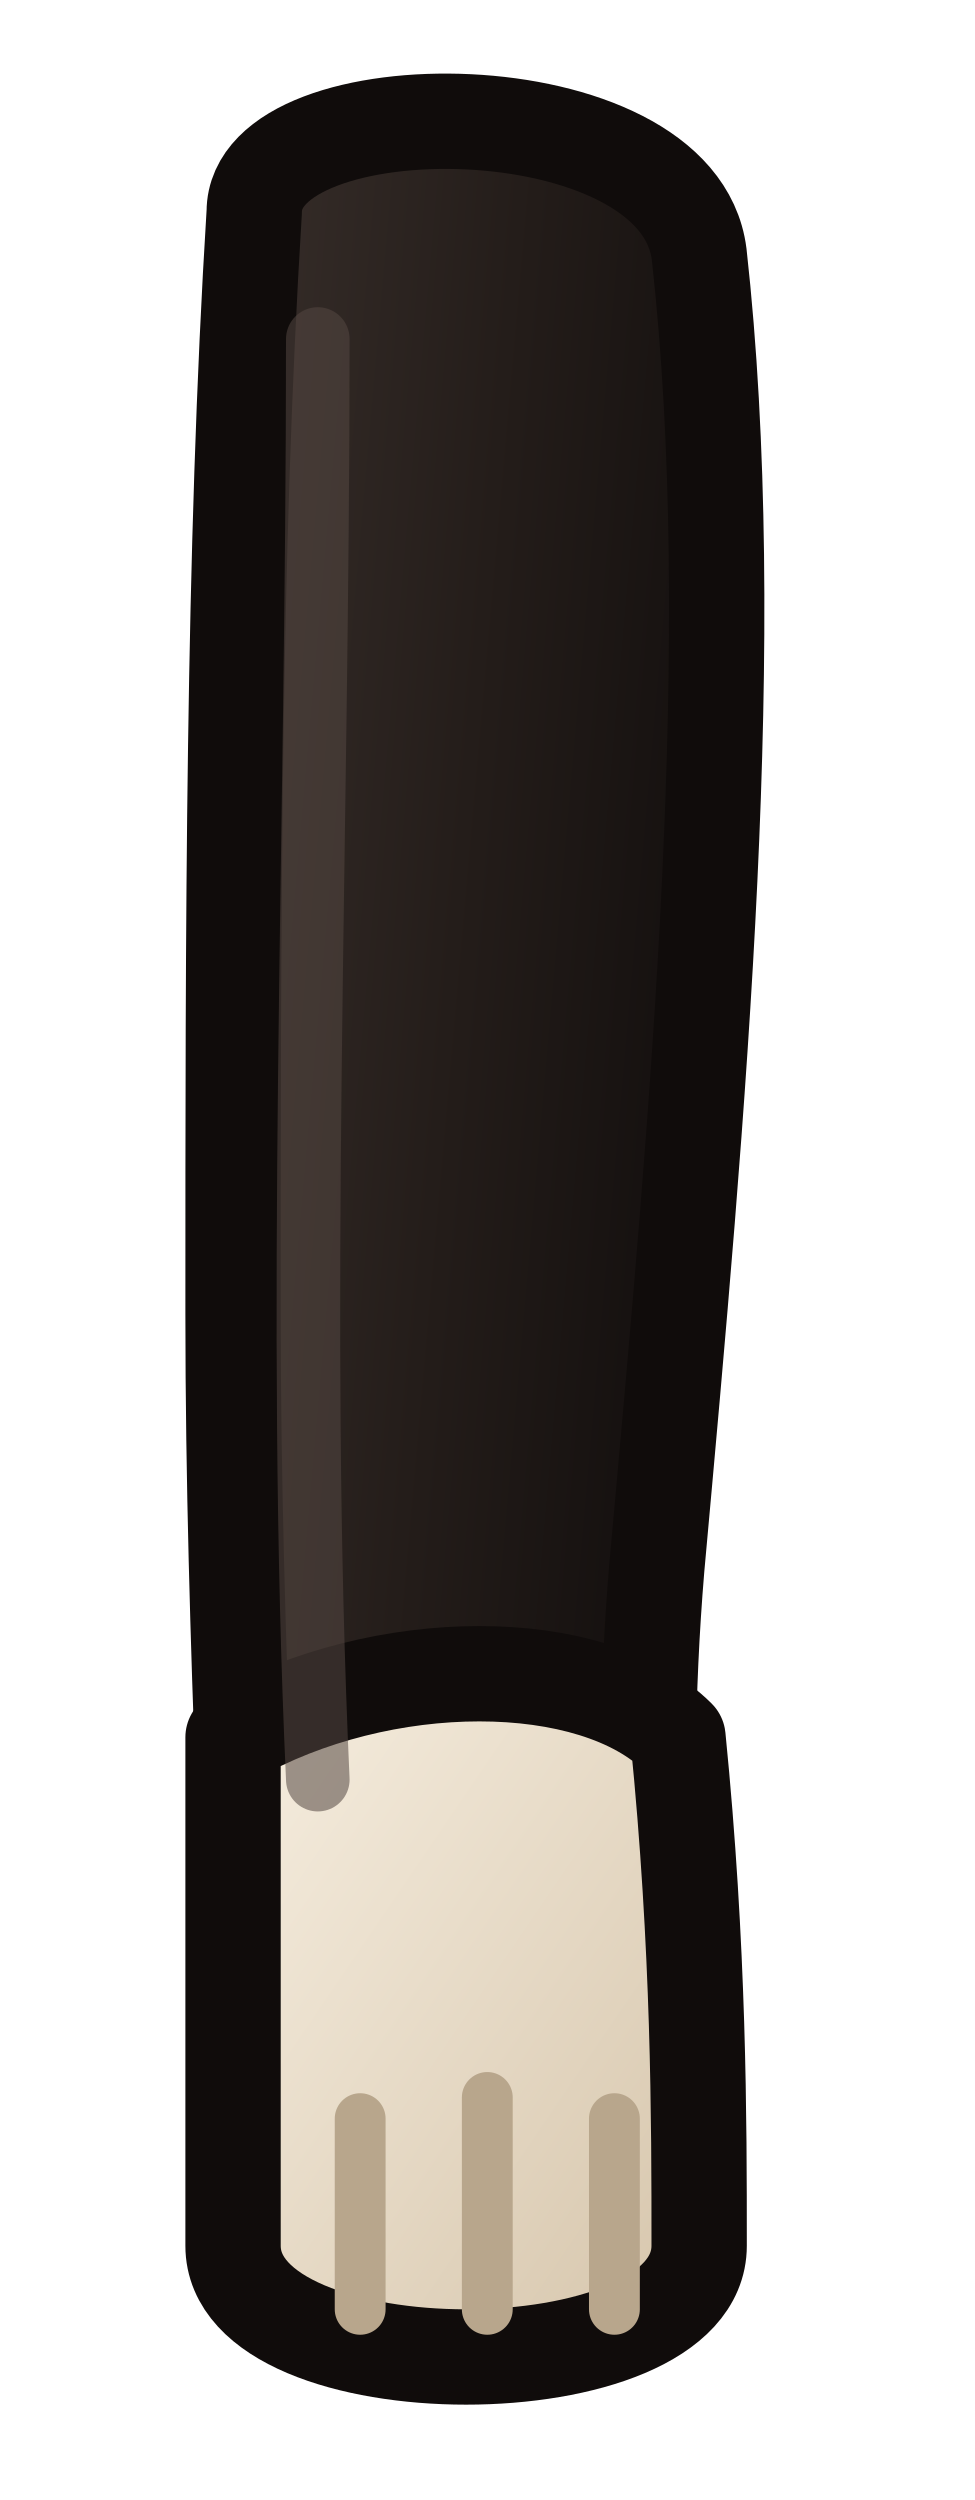
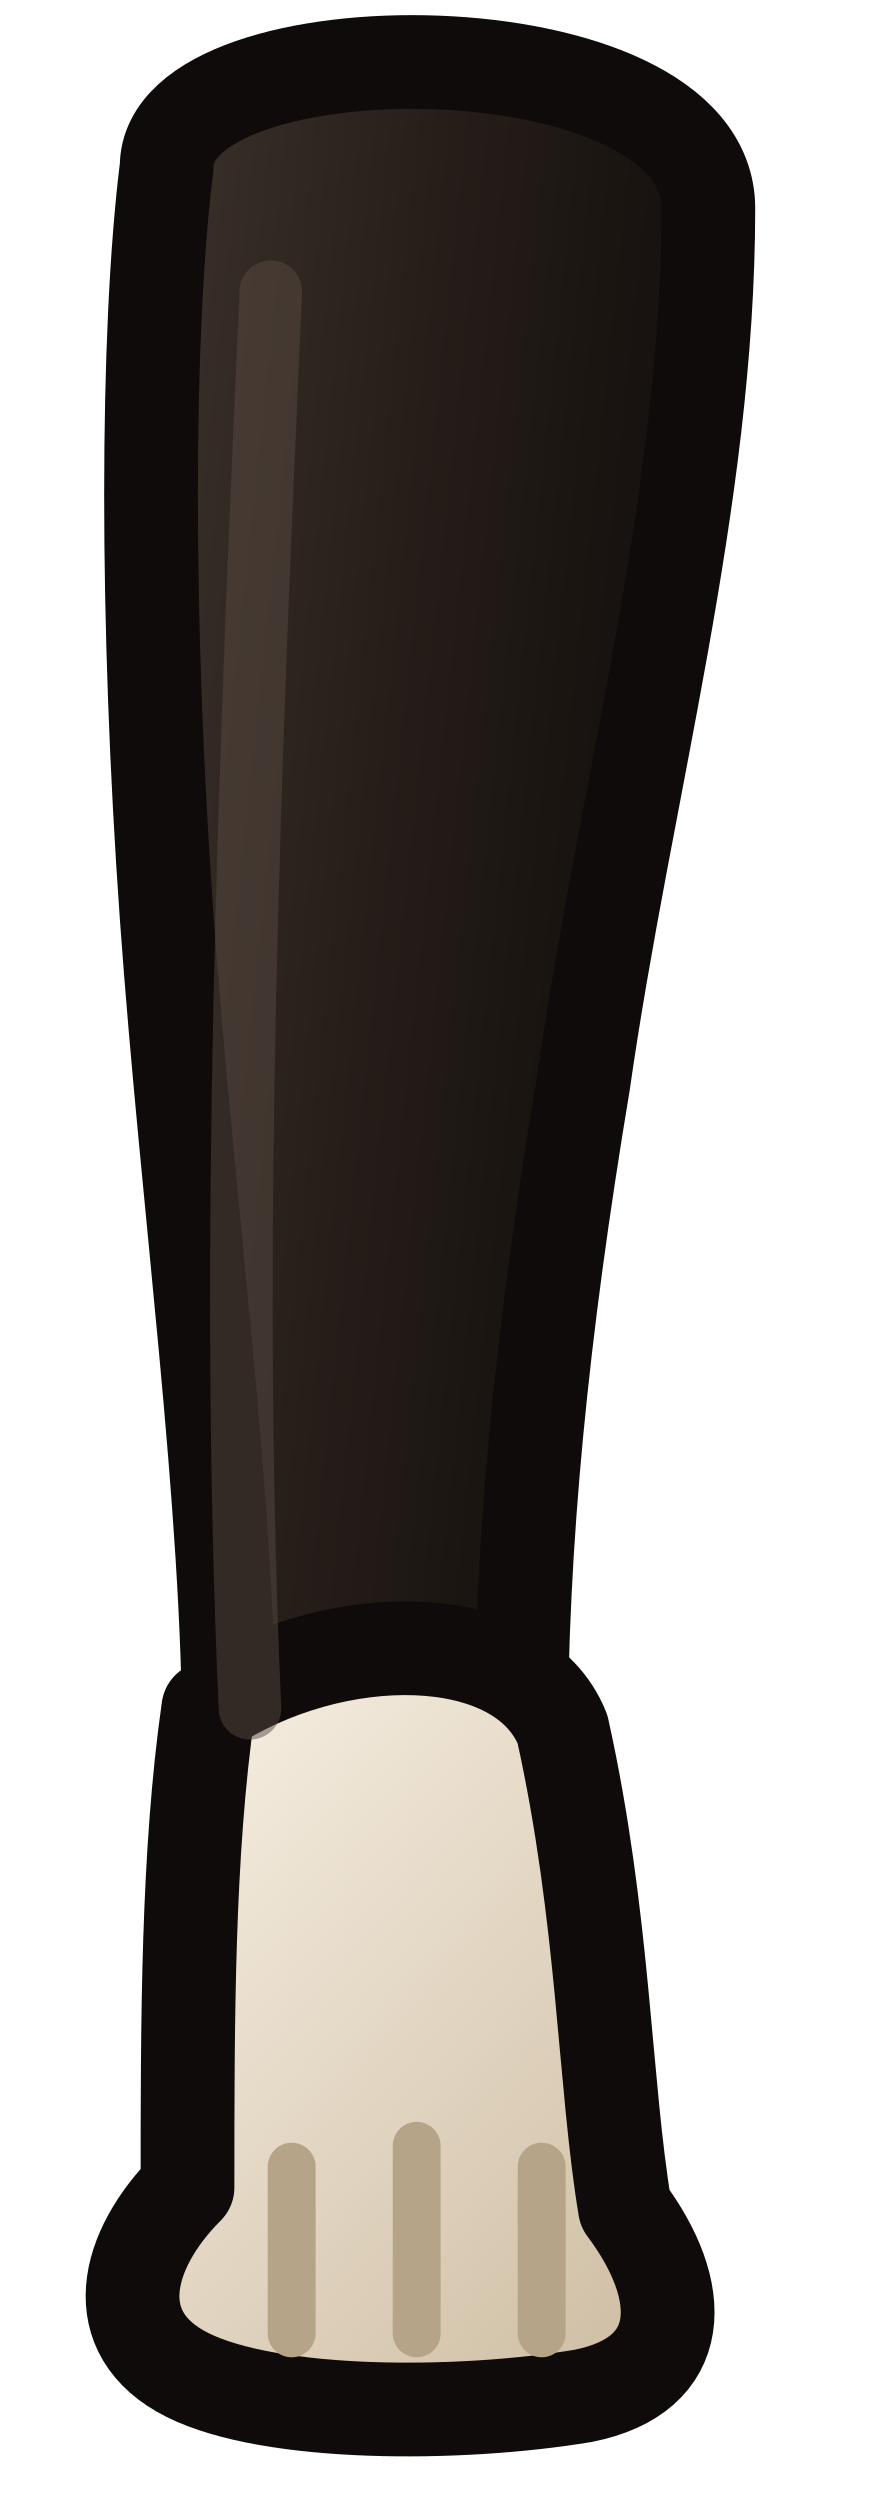
- <svg xmlns="http://www.w3.org/2000/svg" width="46" height="118" viewBox="0 0 46 118">
+ <svg xmlns="http://www.w3.org/2000/svg" width="42" height="120" viewBox="0 0 42 120">
  <defs>
-     <linearGradient id="rlfFur" x1="0" y1="0" x2="1" y2="0.4">
-       <stop offset="0" stop-color="#372e2a" />
-       <stop offset="0.55" stop-color="#231c19" />
-       <stop offset="1" stop-color="#130f0e" />
+     <linearGradient id="rlfFur" x1="0" y1="0" x2="1" y2="0.35">
+       <stop offset="0" stop-color="#3d322c" />
+       <stop offset="0.5" stop-color="#251d18" />
+       <stop offset="1" stop-color="#120e0c" />
    </linearGradient>
-     <linearGradient id="rlfSock" x1="0" y1="0" x2="1" y2="1">
-       <stop offset="0" stop-color="#f7efe1" />
-       <stop offset="1" stop-color="#d5c4aa" />
+     <linearGradient id="rlfSock" x1="0.1" y1="0" x2="0.9" y2="1">
+       <stop offset="0" stop-color="#f8f1e5" />
+       <stop offset="1" stop-color="#cebda3" />
    </linearGradient>
  </defs>
-   <path d="M12 10 C12 4 32 4 33 12 C35 30 33 52 31 74 C30 86 31 96 32 104 C33 112 12 112 12 104 C12 92 11 78 11 62 C11 44 11 26 12 10Z" fill="url(#rlfFur)" stroke="#100c0b" stroke-width="4.5" stroke-linejoin="round" />
-   <path d="M11 82 C18 78 28 78 32 82 C33 92 33 100 33 106 C33 113 11 113 11 106 C11 98 11 90 11 82Z" fill="url(#rlfSock)" stroke="#100c0b" stroke-width="4.5" stroke-linejoin="round" />
-   <g stroke="#b8a68c" stroke-width="2.4" stroke-linecap="round">
-     <path d="M17 100 l0 9" />
-     <path d="M23 99 l0 10" />
-     <path d="M29 100 l0 9" />
+   <path d="M8 8 C8 1 34 1 34 10 C34 24 30 38 28 52 C26 64 25 74 25 84 C25 92 11 92 11 84 C11 72 9 58 8 44 C7 30 7 16 8 8Z" fill="url(#rlfFur)" stroke="#0f0b0a" stroke-width="4.5" stroke-linejoin="round" />
+   <path d="M10 82 C16 78 25 78 27 83 C29 92 29 100 30 106 C33 110 33 114 28 115 C22 116 13 116 9 114 C5 112 6 108 9 105 C9 97 9 89 10 82Z" fill="url(#rlfSock)" stroke="#0f0b0a" stroke-width="4.5" stroke-linejoin="round" />
+   <g stroke="#b6a488" stroke-width="2.3" stroke-linecap="round">
+     <path d="M14 104 l0 8" />
+     <path d="M20 103 l0 9" />
+     <path d="M26 104 l0 8" />
  </g>
-   <path d="M15 16 C15 40 14 62 15 84" fill="none" stroke="#544741" stroke-width="3" stroke-linecap="round" opacity="0.55" />
+   <path d="M13 14 C12 36 11 60 12 82" fill="none" stroke="#584a42" stroke-width="3" stroke-linecap="round" opacity="0.5" />
</svg>
